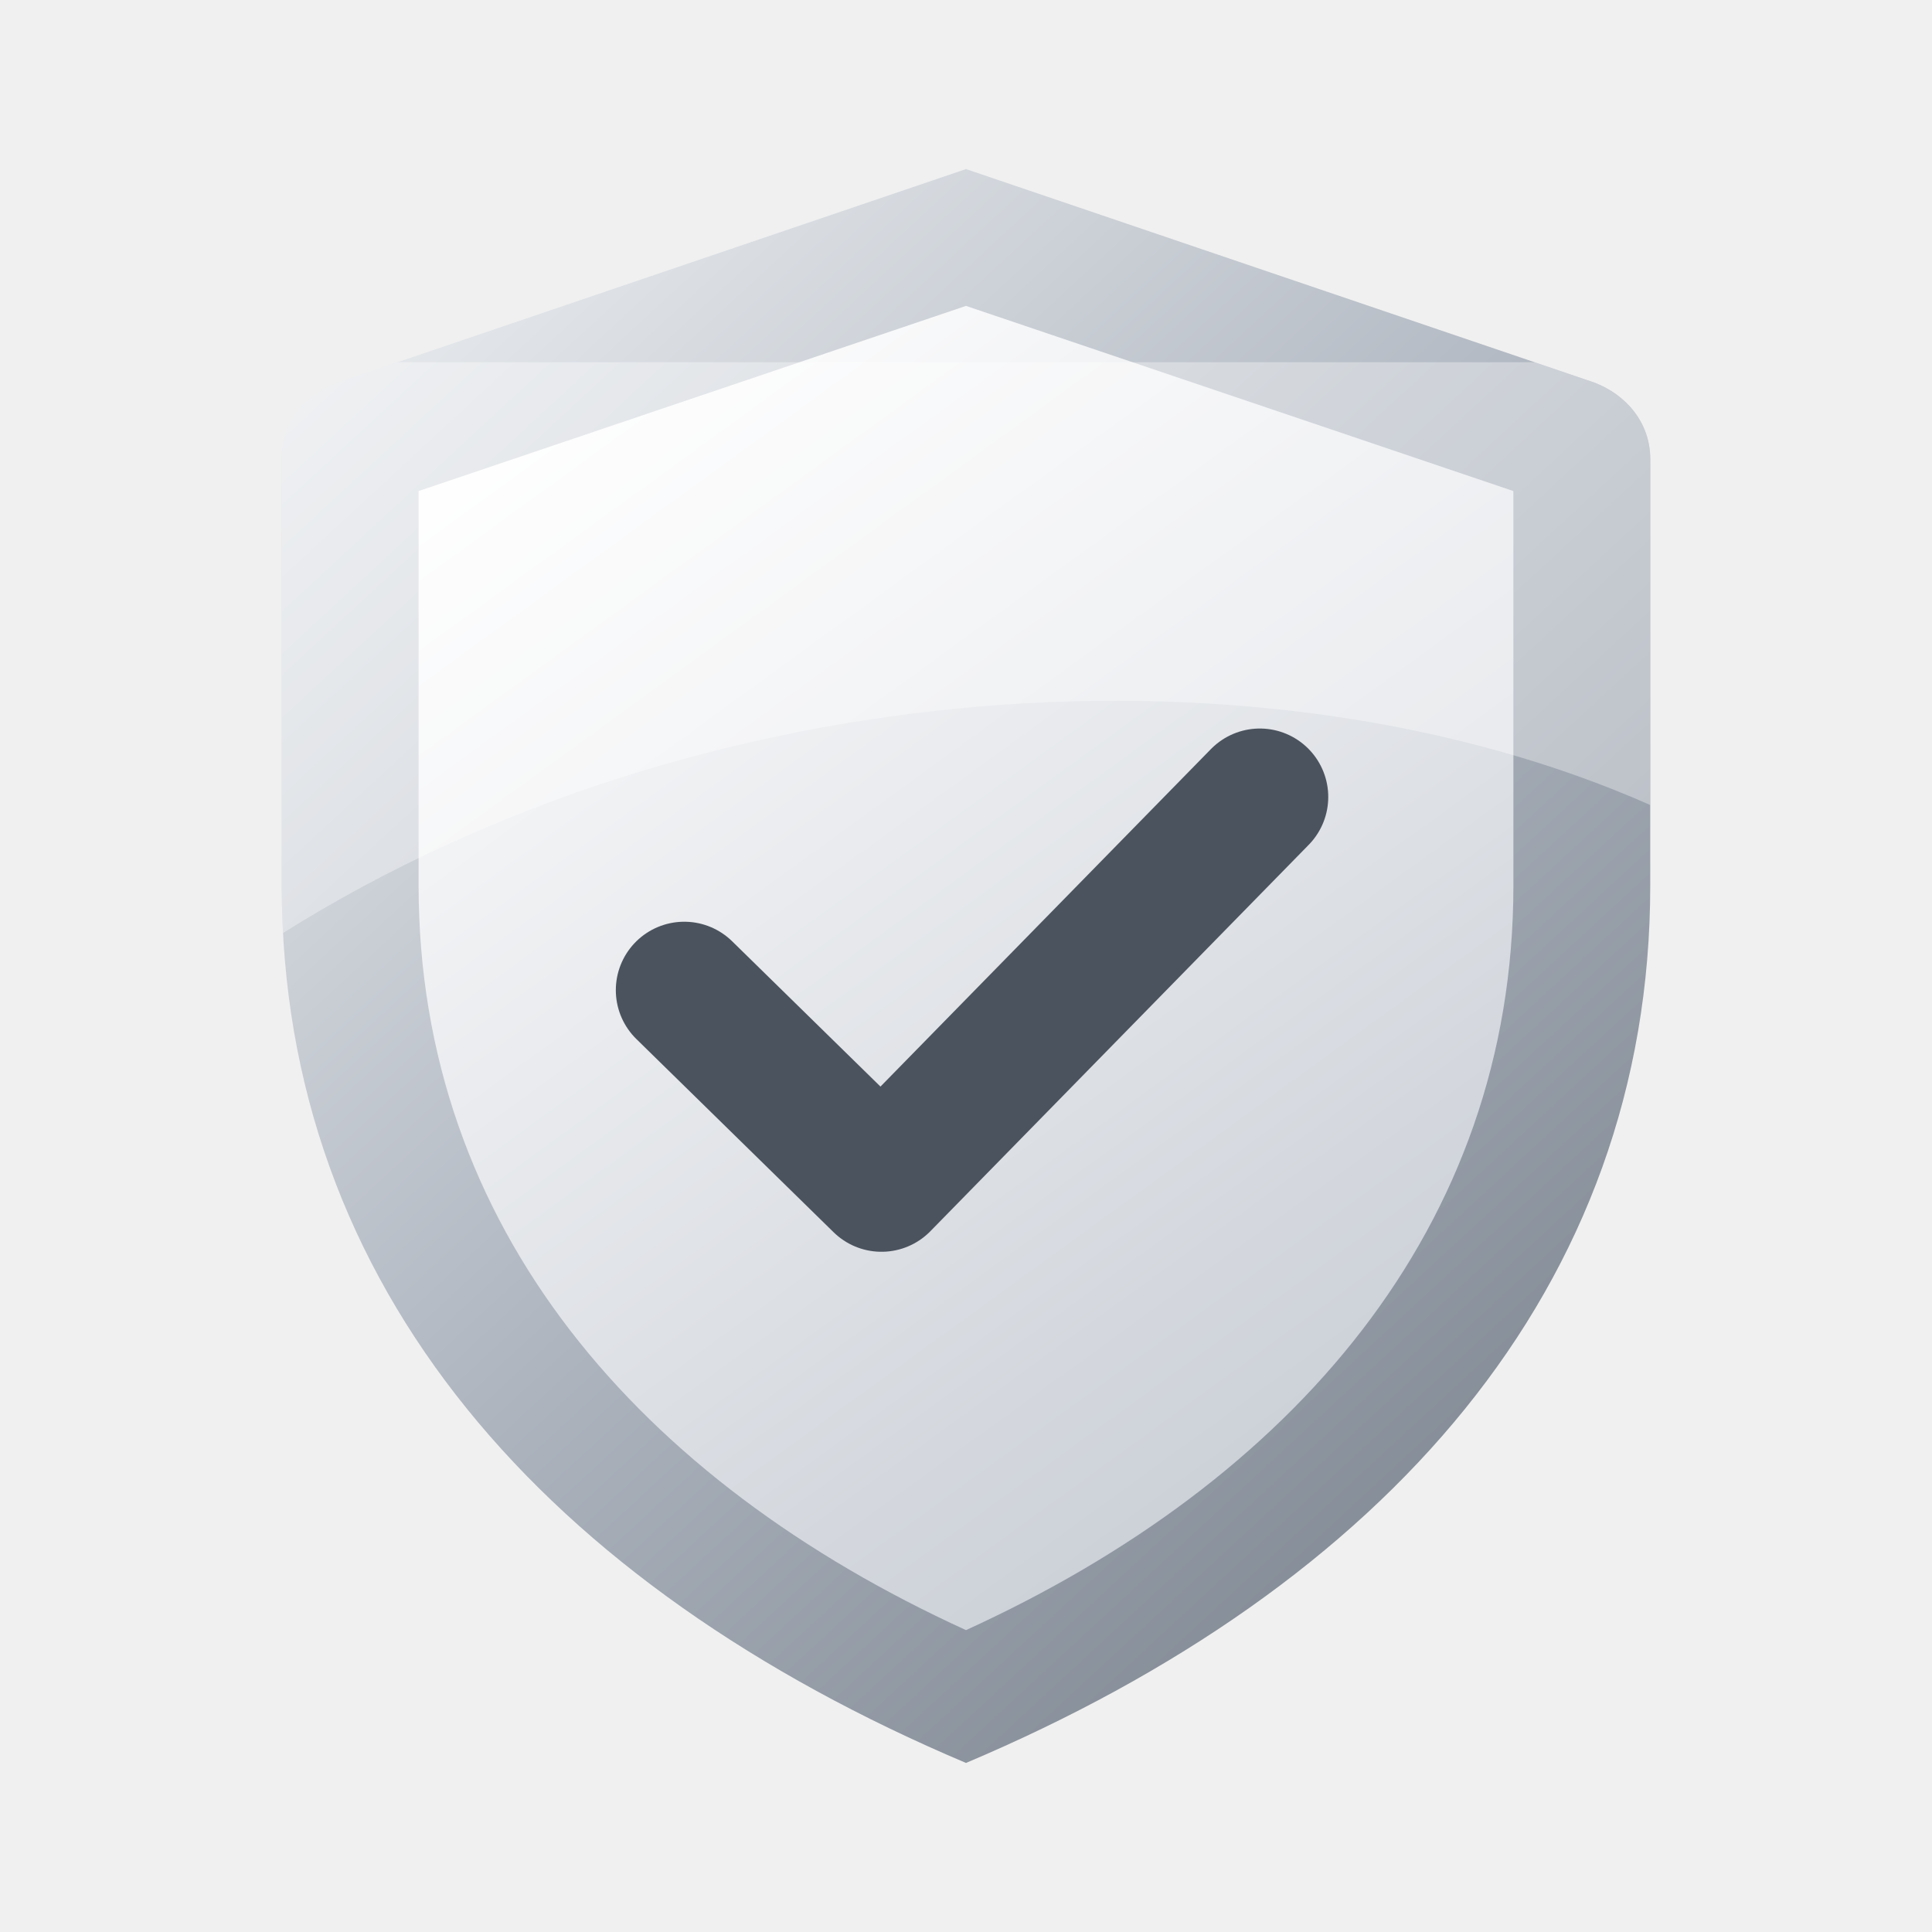
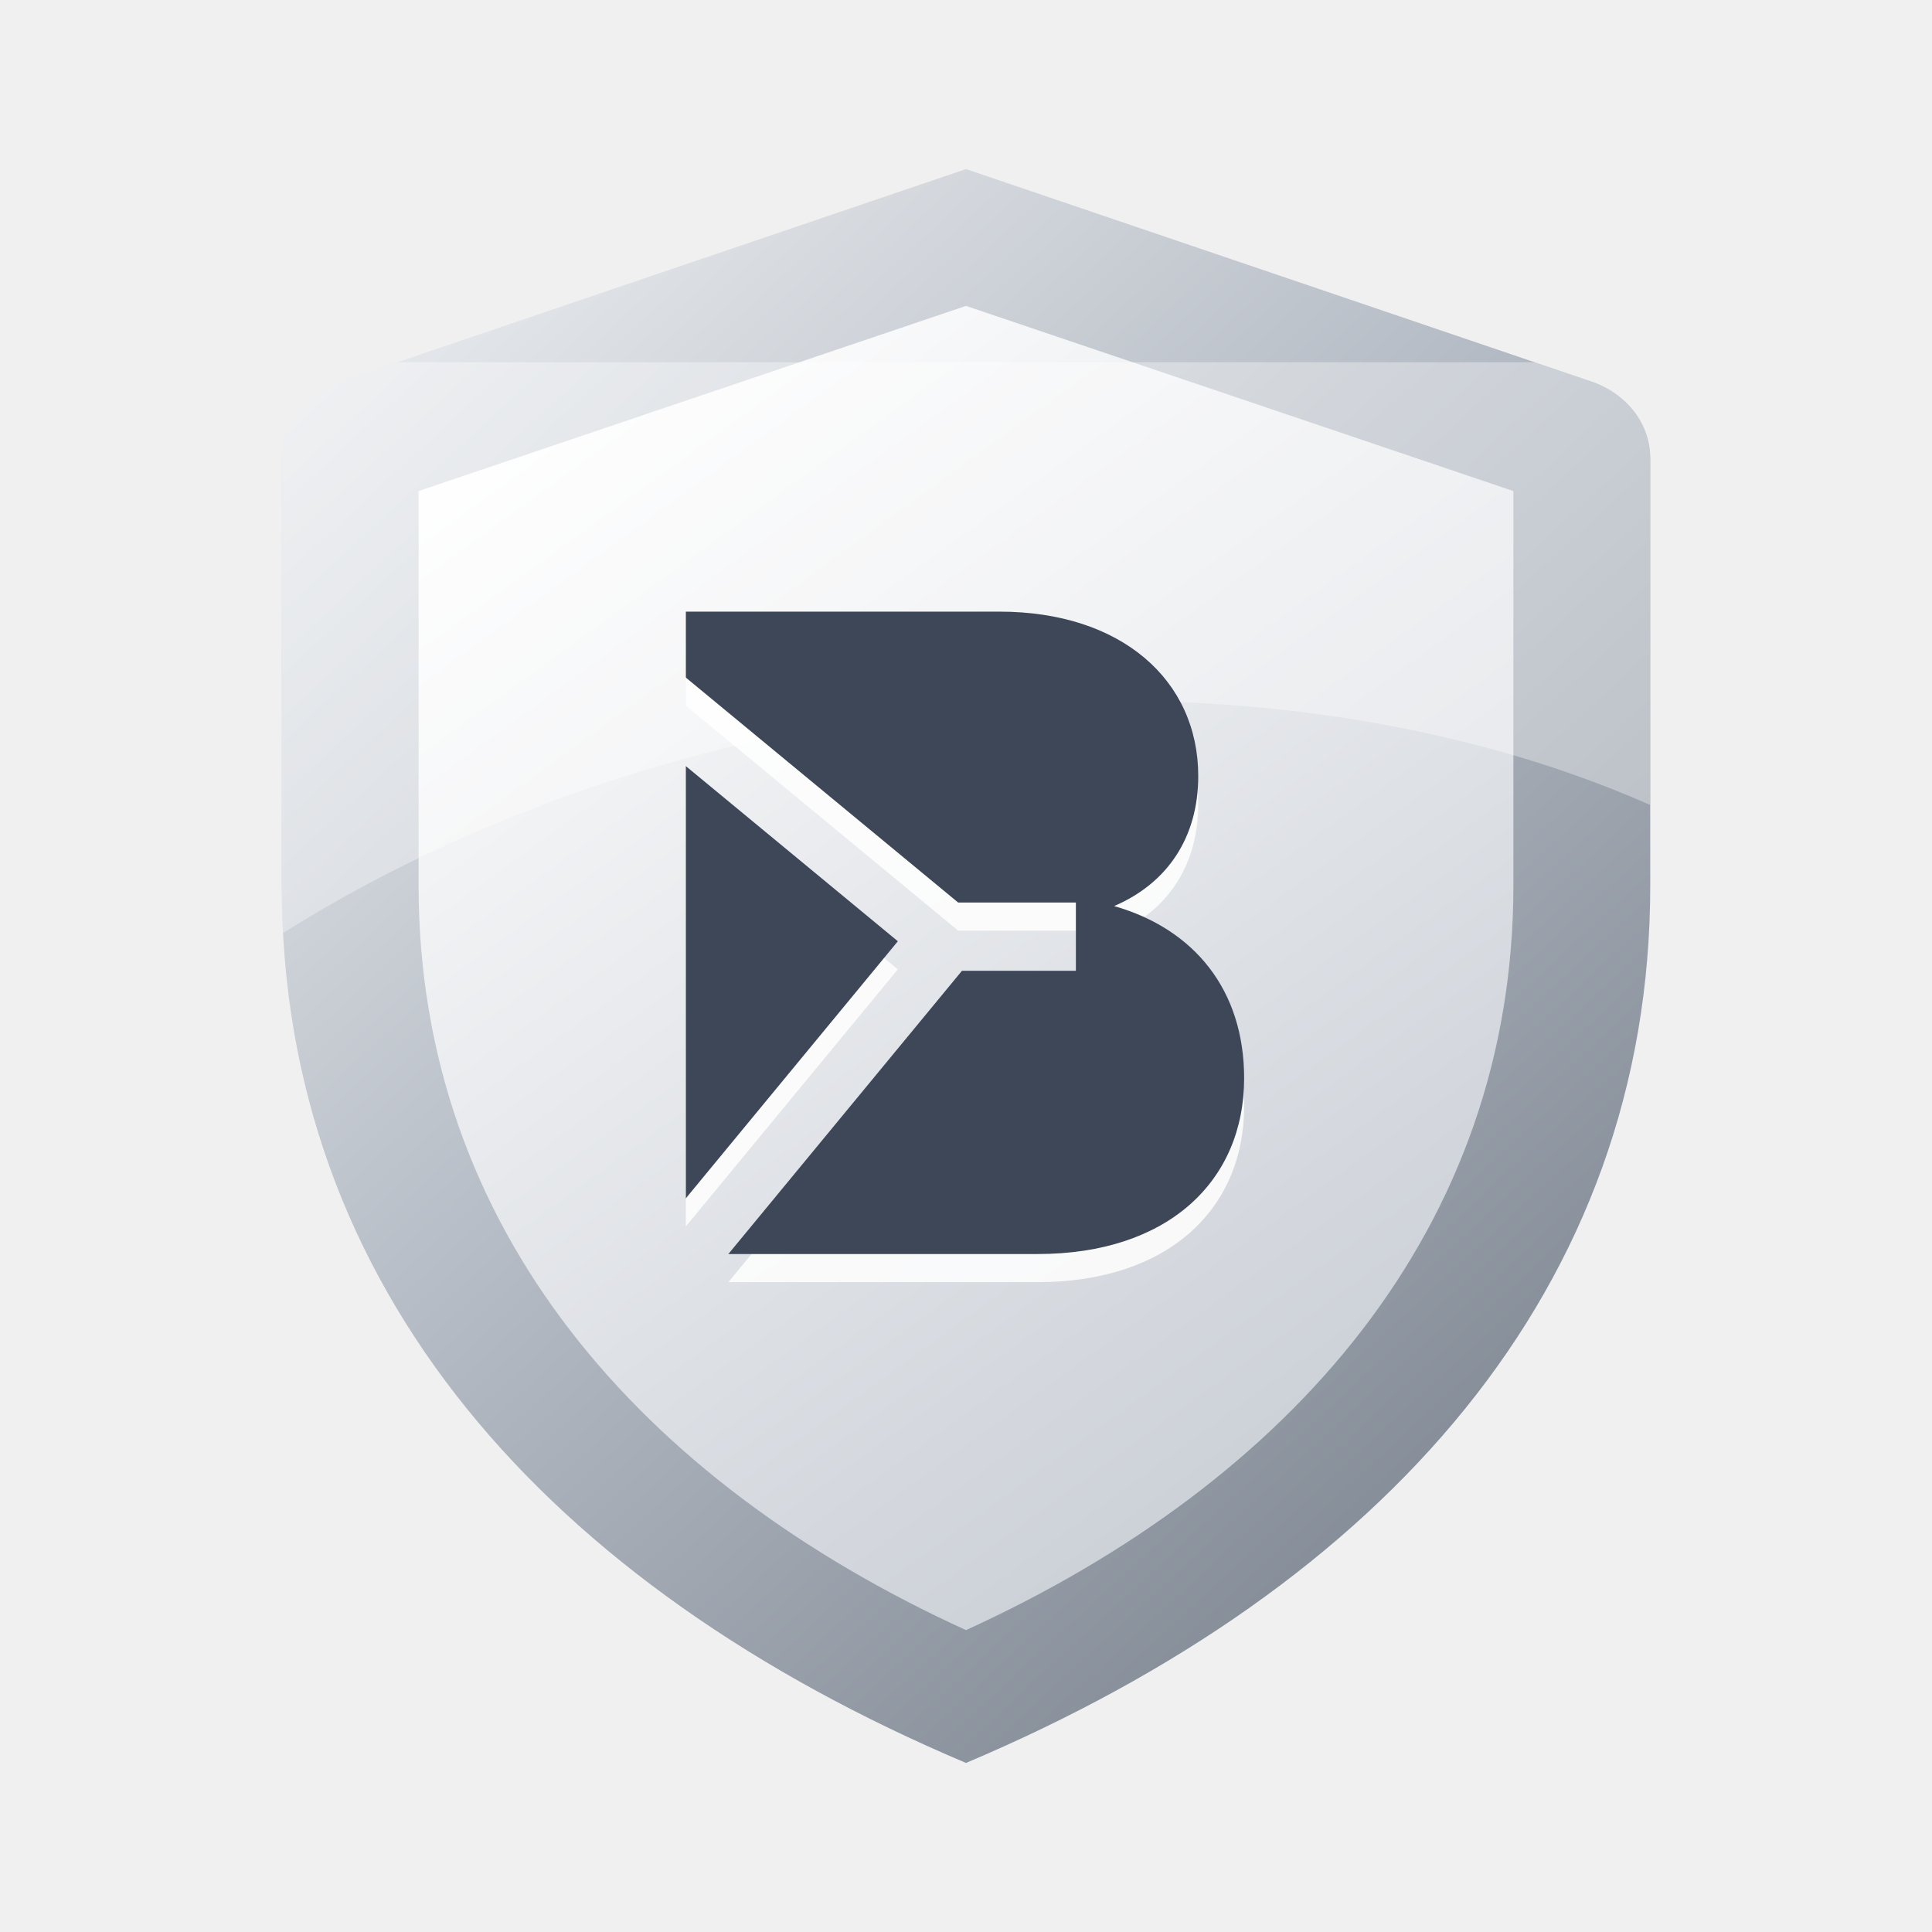
<svg xmlns="http://www.w3.org/2000/svg" width="48" height="48" viewBox="0 0 48 48" role="img" aria-label="Знак надёжности «Серебро»: от 10 сделок · рейтинг от 4.5 · 90% без споров. Выдаёт площадка, купить нельзя">
  <defs>
    <linearGradient id="trust-silver-silver-rim" x1="0" y1="0" x2="0.8" y2="1">
      <stop offset="0" stop-color="#F1F3F5" />
      <stop offset="0.55" stop-color="#AEB5BF" />
      <stop offset="1" stop-color="#7C848F" />
    </linearGradient>
    <linearGradient id="trust-silver-silver-face" x1="0.2" y1="0" x2="0.8" y2="1">
      <stop offset="0" stop-color="#FFFFFF" />
      <stop offset="1" stop-color="#C6CBD3" />
    </linearGradient>
    <linearGradient id="trust-silver-gold-rim" x1="0" y1="0" x2="0.8" y2="1">
      <stop offset="0" stop-color="#FBE38C" />
      <stop offset="0.5" stop-color="#D79A1E" />
      <stop offset="1" stop-color="#99610A" />
    </linearGradient>
    <linearGradient id="trust-silver-gold-face" x1="0.2" y1="0" x2="0.8" y2="1">
      <stop offset="0" stop-color="#FFF3C9" />
      <stop offset="0.55" stop-color="#F2C14C" />
      <stop offset="1" stop-color="#D8961A" />
    </linearGradient>
    <linearGradient id="trust-silver-sweep" x1="0" y1="0" x2="1" y2="0">
      <stop offset="0" stop-color="#fff" stop-opacity="0" />
      <stop offset="0.5" stop-color="#fff" stop-opacity="0.75" />
      <stop offset="1" stop-color="#fff" stop-opacity="0" />
    </linearGradient>
    <clipPath id="trust-silver-clip-shield">
      <path d="M24 4.2 39.6 9.5c.8.3 1.4 1 1.4 1.9V22c0 10-6.6 17.4-17 21.8C13.6 39.4 7 32 7 22V11.4c0-.9.6-1.6 1.4-1.9Z" />
    </clipPath>
  </defs>
  <path d="M24 4.2 39.6 9.5c.8.3 1.4 1 1.4 1.9V22c0 10-6.6 17.4-17 21.8C13.6 39.4 7 32 7 22V11.4c0-.9.6-1.6 1.4-1.9Z" fill="url(#trust-silver-silver-rim)" />
  <path d="M24 7.6 37.6 12.2V22c0 8.5-5.5 14.8-13.6 18.5C15.9 36.8 10.4 30.5 10.4 22v-9.8Z" fill="url(#trust-silver-silver-face)" />
  <path d="M7 9h34v11c-9.5-4.2-23.5-3.4-34 3.2Z" fill="#fff" opacity="0.35" clip-path="url(#trust-silver-clip-shield)" />
-   <path d="M17 24.6l4.9 4.8 9.4-9.6" fill="none" stroke="#4B535E" stroke-width="3.4" stroke-linecap="round" stroke-linejoin="round" />
+   <g transform="translate(14 13.676) scale(0.19)">
+     <defs>
+       <mask id="trust-silver-s-cut" maskUnits="userSpaceOnUse" x="0" y="0" width="100" height="100">
+         <rect width="100" height="100" fill="#fff" />
+         <path d="M4 12.5 50 50.5H67M50 50.5 10 99" fill="none" stroke="#000" stroke-width="8.925" stroke-linejoin="miter" />
+       </mask>
+     </defs>
+     <path d="M16 8H57C73 8 83 17 83 29.5C83 37.5 79 43.5 72 46.5C82.5 49.5 89 57.5 89 69C89 82.5 79 92 62 92H16Z" mask="url(#trust-silver-s-cut)" transform="translate(0 3.675)" fill="#FFFFFF" opacity="0.85" />
+     <path d="M16 8H57C73 8 83 17 83 29.5C83 37.5 79 43.5 72 46.5C82.5 49.5 89 57.5 89 69C89 82.5 79 92 62 92H16Z" mask="url(#trust-silver-s-cut)" fill="#3D4757" />
+   </g>
</svg>
